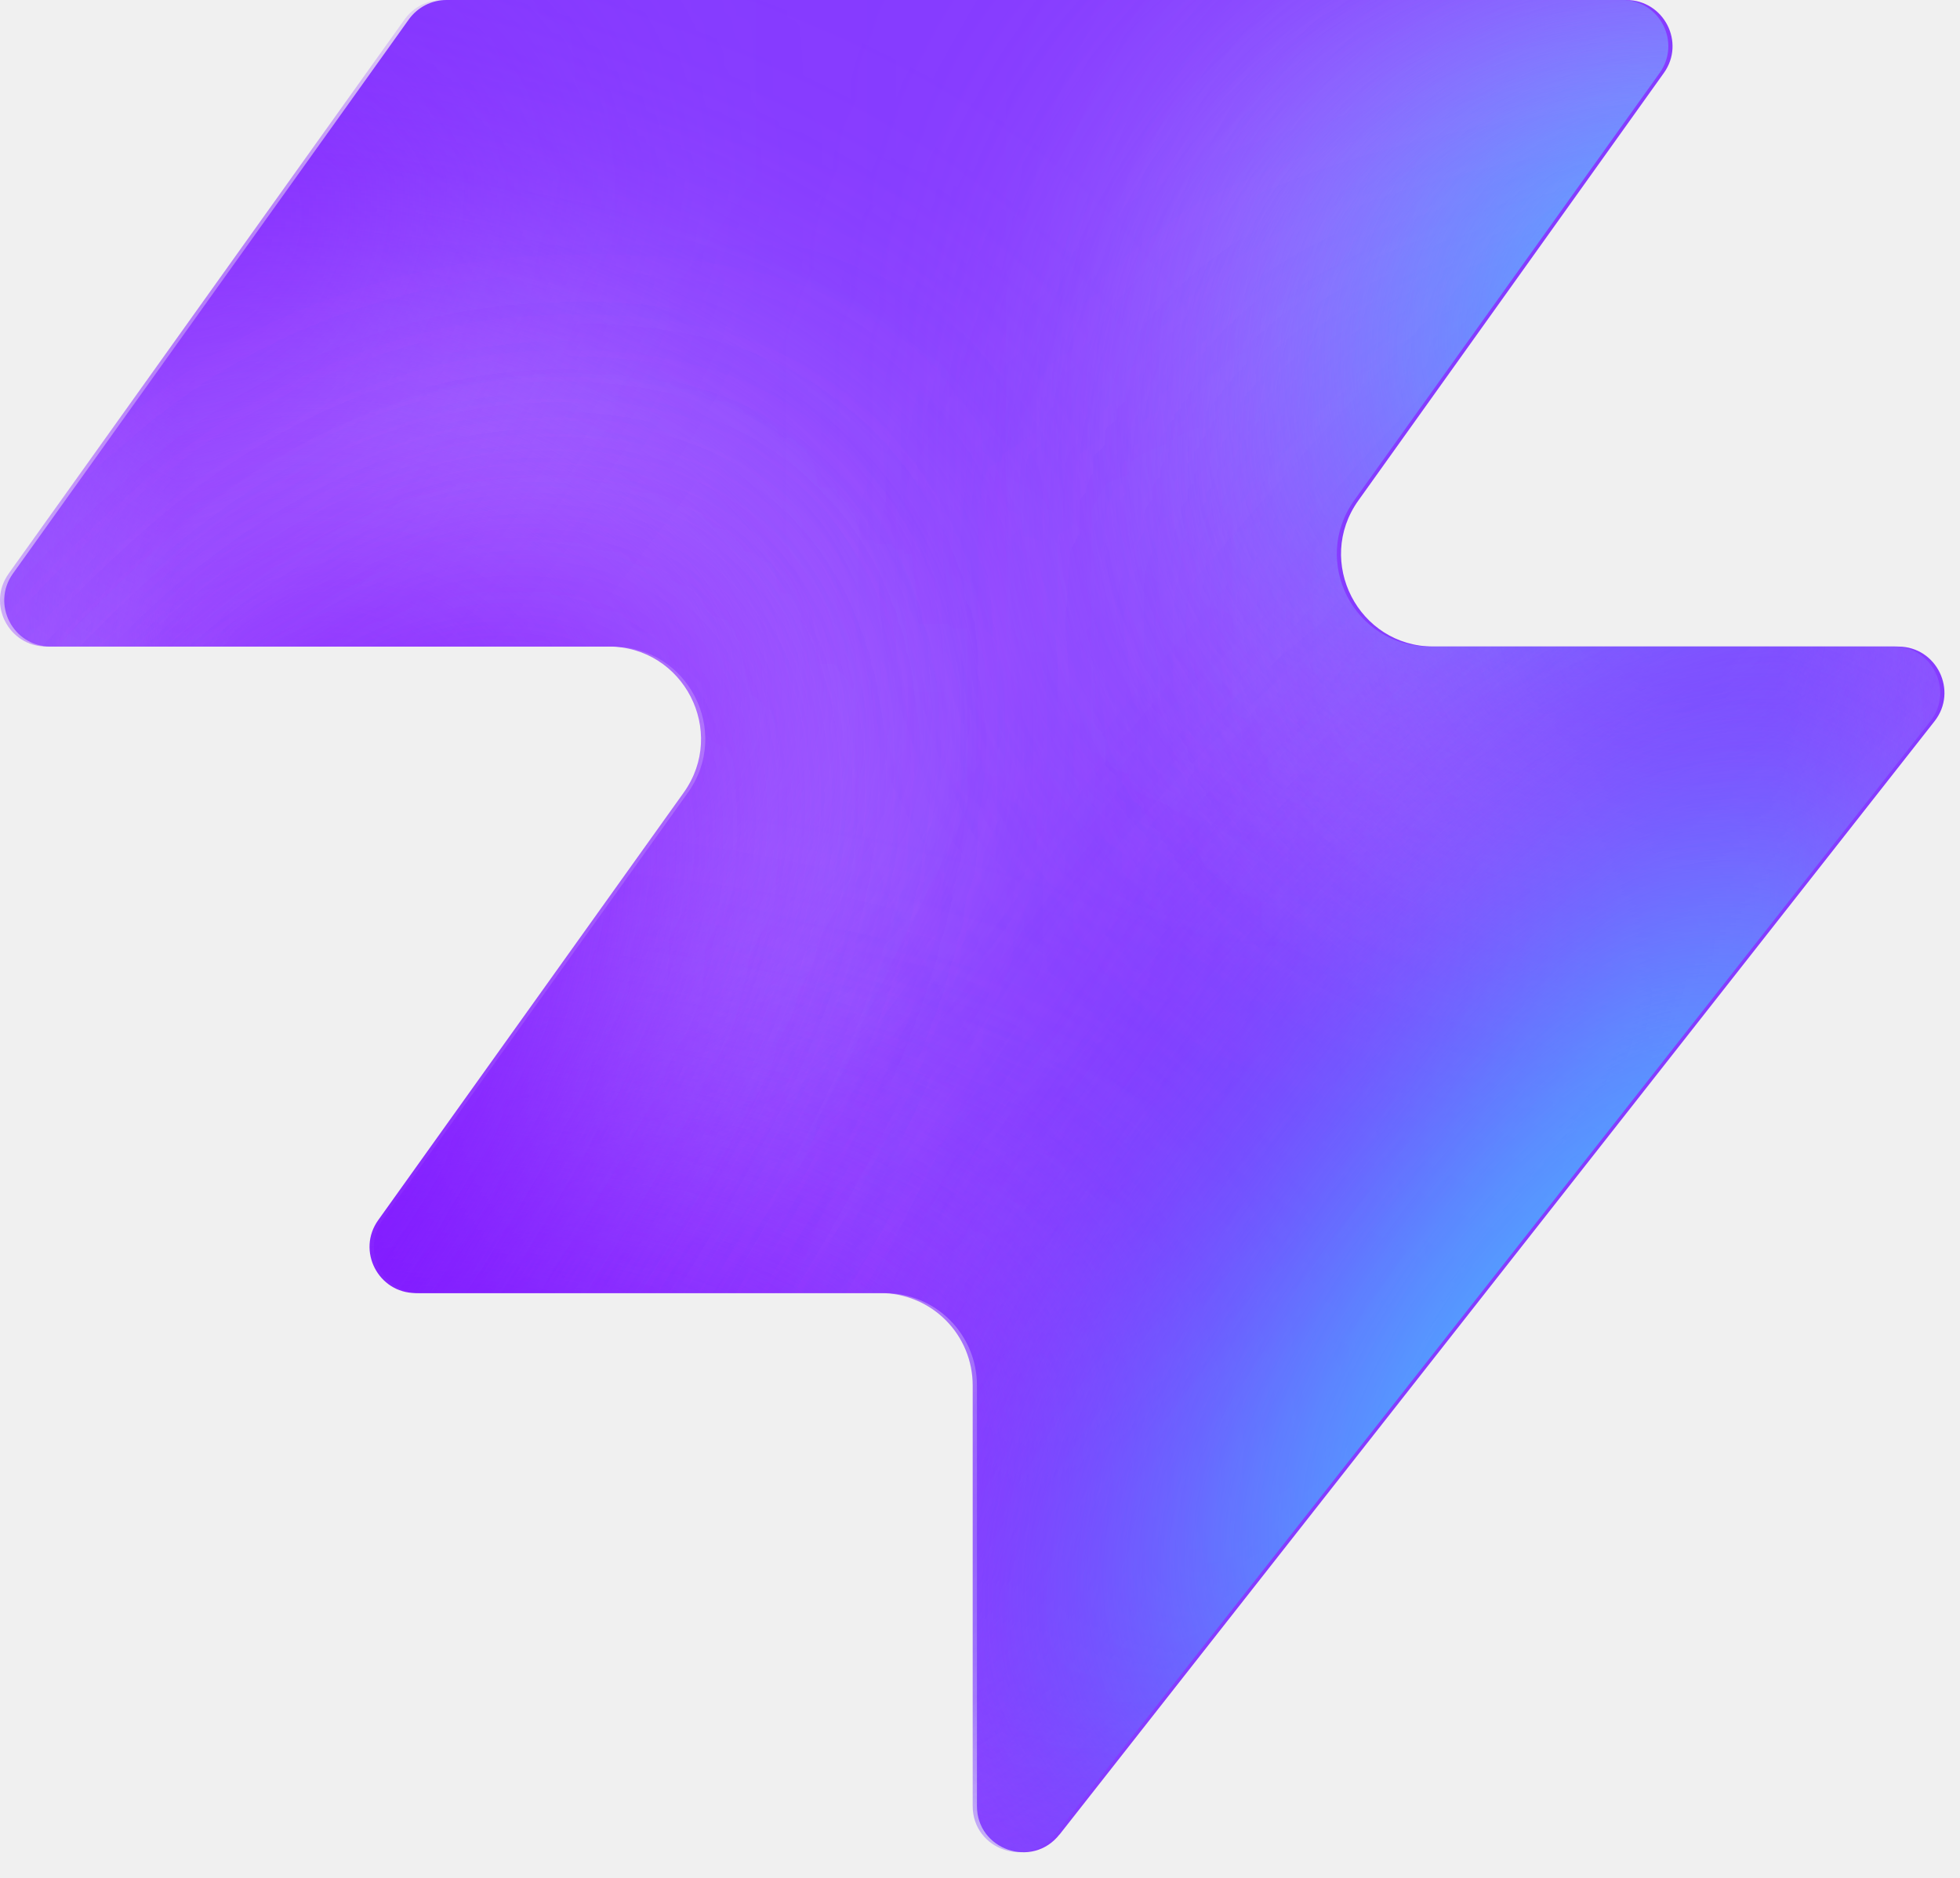
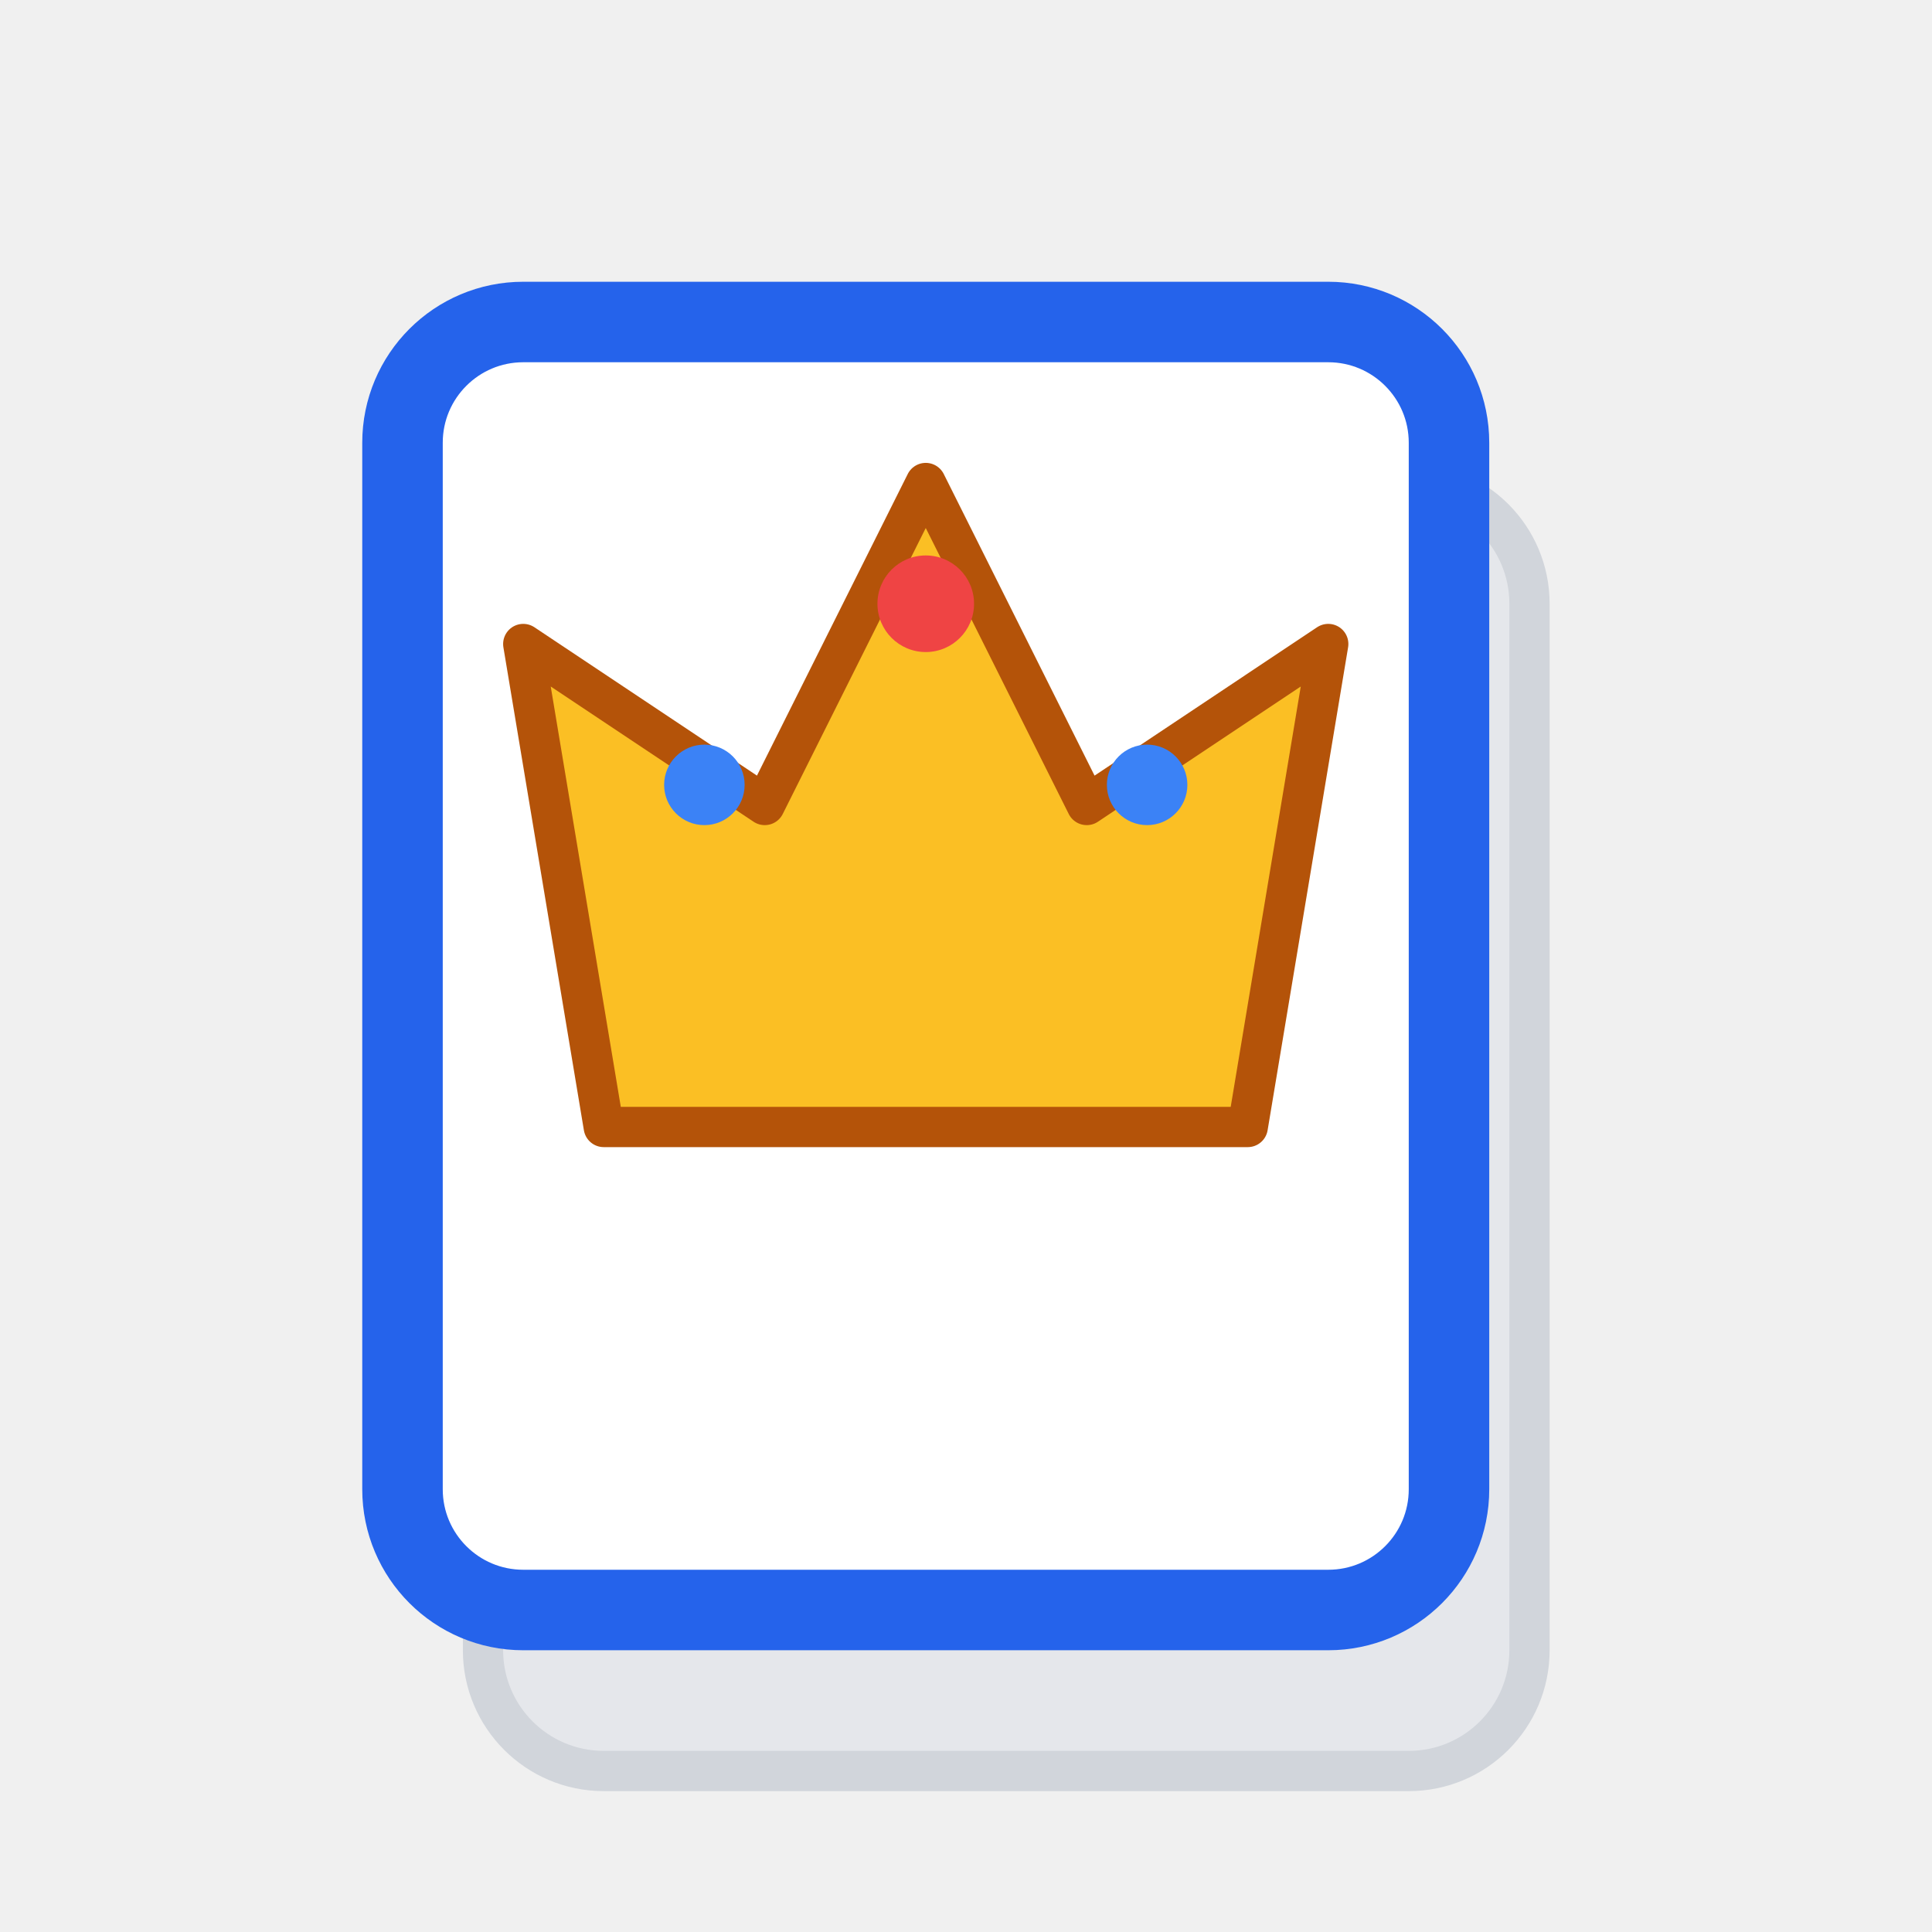
- <svg xmlns="http://www.w3.org/2000/svg" width="48" height="46" fill="none" viewBox="0 0 48 46">
-   <path fill="#863bff" d="M25.946 44.938c-.664.845-2.021.375-2.021-.698V33.937a2.26 2.26 0 0 0-2.262-2.262H10.287c-.92 0-1.456-1.04-.92-1.788l7.48-10.471c1.07-1.497 0-3.578-1.842-3.578H1.237c-.92 0-1.456-1.04-.92-1.788L10.013.474c.214-.297.556-.474.92-.474h28.894c.92 0 1.456 1.04.92 1.788l-7.48 10.471c-1.07 1.498 0 3.579 1.842 3.579h11.377c.943 0 1.473 1.088.89 1.83L25.947 44.94z" style="fill:#863bff;fill:color(display-p3 .525 .23 1);fill-opacity:1" />
-   <mask id="a" width="48" height="46" x="0" y="0" maskUnits="userSpaceOnUse" style="mask-type:alpha">
-     <path fill="#000" d="M25.842 44.938c-.664.844-2.021.375-2.021-.698V33.937a2.26 2.26 0 0 0-2.262-2.262H10.183c-.92 0-1.456-1.04-.92-1.788l7.48-10.471c1.07-1.498 0-3.579-1.842-3.579H1.133c-.92 0-1.456-1.04-.92-1.787L9.91.473c.214-.297.556-.474.92-.474h28.894c.92 0 1.456 1.04.92 1.788l-7.48 10.471c-1.07 1.498 0 3.578 1.842 3.578h11.377c.943 0 1.473 1.088.89 1.832L25.843 44.94z" style="fill:#000;fill-opacity:1" />
-   </mask>
-   <g mask="url(#a)">
-     <g filter="url(#b)">
-       <ellipse cx="5.508" cy="14.704" fill="#ede6ff" rx="5.508" ry="14.704" style="fill:#ede6ff;fill:color(display-p3 .927 .903 1);fill-opacity:1" transform="matrix(.00324 1 1 -.00324 -4.47 31.516)" />
-     </g>
-     <g filter="url(#c)">
-       <ellipse cx="10.399" cy="29.851" fill="#ede6ff" rx="10.399" ry="29.851" style="fill:#ede6ff;fill:color(display-p3 .927 .903 1);fill-opacity:1" transform="matrix(.00324 1 1 -.00324 -39.328 7.883)" />
-     </g>
-     <g filter="url(#d)">
-       <ellipse cx="5.508" cy="30.487" fill="#7e14ff" rx="5.508" ry="30.487" style="fill:#7e14ff;fill:color(display-p3 .492 .077 1);fill-opacity:1" transform="rotate(89.814 -25.913 -14.639)scale(1 -1)" />
-     </g>
-     <g filter="url(#e)">
-       <ellipse cx="5.508" cy="30.599" fill="#7e14ff" rx="5.508" ry="30.599" style="fill:#7e14ff;fill:color(display-p3 .492 .077 1);fill-opacity:1" transform="rotate(89.814 -32.644 -3.334)scale(1 -1)" />
-     </g>
-     <g filter="url(#f)">
-       <ellipse cx="5.508" cy="30.599" fill="#7e14ff" rx="5.508" ry="30.599" style="fill:#7e14ff;fill:color(display-p3 .492 .077 1);fill-opacity:1" transform="matrix(.00324 1 1 -.00324 -34.34 30.47)" />
-     </g>
-     <g filter="url(#g)">
-       <ellipse cx="14.072" cy="22.078" fill="#ede6ff" rx="14.072" ry="22.078" style="fill:#ede6ff;fill:color(display-p3 .927 .903 1);fill-opacity:1" transform="rotate(93.35 24.506 48.493)scale(-1 1)" />
-     </g>
-     <g filter="url(#h)">
-       <ellipse cx="3.47" cy="21.501" fill="#7e14ff" rx="3.47" ry="21.501" style="fill:#7e14ff;fill:color(display-p3 .492 .077 1);fill-opacity:1" transform="rotate(89.009 28.708 47.59)scale(-1 1)" />
-     </g>
-     <g filter="url(#i)">
-       <ellipse cx="3.47" cy="21.501" fill="#7e14ff" rx="3.47" ry="21.501" style="fill:#7e14ff;fill:color(display-p3 .492 .077 1);fill-opacity:1" transform="rotate(89.009 28.708 47.59)scale(-1 1)" />
-     </g>
-     <g filter="url(#j)">
-       <ellipse cx=".387" cy="8.972" fill="#7e14ff" rx="4.407" ry="29.108" style="fill:#7e14ff;fill:color(display-p3 .492 .077 1);fill-opacity:1" transform="rotate(39.51 .387 8.972)" />
-     </g>
-     <g filter="url(#k)">
-       <ellipse cx="47.523" cy="-6.092" fill="#7e14ff" rx="4.407" ry="29.108" style="fill:#7e14ff;fill:color(display-p3 .492 .077 1);fill-opacity:1" transform="rotate(37.892 47.523 -6.092)" />
-     </g>
-     <g filter="url(#l)">
-       <ellipse cx="41.412" cy="6.333" fill="#47bfff" rx="5.971" ry="9.665" style="fill:#47bfff;fill:color(display-p3 .28 .748 1);fill-opacity:1" transform="rotate(37.892 41.412 6.333)" />
-     </g>
-     <g filter="url(#m)">
-       <ellipse cx="-1.879" cy="38.332" fill="#7e14ff" rx="4.407" ry="29.108" style="fill:#7e14ff;fill:color(display-p3 .492 .077 1);fill-opacity:1" transform="rotate(37.892 -1.88 38.332)" />
-     </g>
-     <g filter="url(#n)">
-       <ellipse cx="-1.879" cy="38.332" fill="#7e14ff" rx="4.407" ry="29.108" style="fill:#7e14ff;fill:color(display-p3 .492 .077 1);fill-opacity:1" transform="rotate(37.892 -1.88 38.332)" />
-     </g>
-     <g filter="url(#o)">
-       <ellipse cx="35.651" cy="29.907" fill="#7e14ff" rx="4.407" ry="29.108" style="fill:#7e14ff;fill:color(display-p3 .492 .077 1);fill-opacity:1" transform="rotate(37.892 35.651 29.907)" />
-     </g>
-     <g filter="url(#p)">
-       <ellipse cx="38.418" cy="32.4" fill="#47bfff" rx="5.971" ry="15.297" style="fill:#47bfff;fill:color(display-p3 .28 .748 1);fill-opacity:1" transform="rotate(37.892 38.418 32.4)" />
-     </g>
-   </g>
-   <defs>
-     <filter id="b" width="60.045" height="41.654" x="-19.77" y="16.149" color-interpolation-filters="sRGB" filterUnits="userSpaceOnUse">
-       <feFlood flood-opacity="0" result="BackgroundImageFix" />
-       <feBlend in="SourceGraphic" in2="BackgroundImageFix" result="shape" />
-       <feGaussianBlur result="effect1_foregroundBlur_2002_17158" stdDeviation="7.659" />
-     </filter>
-     <filter id="c" width="90.34" height="51.437" x="-54.613" y="-7.533" color-interpolation-filters="sRGB" filterUnits="userSpaceOnUse">
-       <feFlood flood-opacity="0" result="BackgroundImageFix" />
-       <feBlend in="SourceGraphic" in2="BackgroundImageFix" result="shape" />
-       <feGaussianBlur result="effect1_foregroundBlur_2002_17158" stdDeviation="7.659" />
-     </filter>
-     <filter id="d" width="79.355" height="29.4" x="-49.64" y="2.03" color-interpolation-filters="sRGB" filterUnits="userSpaceOnUse">
-       <feFlood flood-opacity="0" result="BackgroundImageFix" />
-       <feBlend in="SourceGraphic" in2="BackgroundImageFix" result="shape" />
-       <feGaussianBlur result="effect1_foregroundBlur_2002_17158" stdDeviation="4.596" />
-     </filter>
-     <filter id="e" width="79.579" height="29.4" x="-45.045" y="20.029" color-interpolation-filters="sRGB" filterUnits="userSpaceOnUse">
-       <feFlood flood-opacity="0" result="BackgroundImageFix" />
-       <feBlend in="SourceGraphic" in2="BackgroundImageFix" result="shape" />
-       <feGaussianBlur result="effect1_foregroundBlur_2002_17158" stdDeviation="4.596" />
-     </filter>
-     <filter id="f" width="79.579" height="29.4" x="-43.513" y="21.178" color-interpolation-filters="sRGB" filterUnits="userSpaceOnUse">
-       <feFlood flood-opacity="0" result="BackgroundImageFix" />
-       <feBlend in="SourceGraphic" in2="BackgroundImageFix" result="shape" />
-       <feGaussianBlur result="effect1_foregroundBlur_2002_17158" stdDeviation="4.596" />
-     </filter>
-     <filter id="g" width="74.749" height="58.852" x="15.756" y="-17.901" color-interpolation-filters="sRGB" filterUnits="userSpaceOnUse">
-       <feFlood flood-opacity="0" result="BackgroundImageFix" />
-       <feBlend in="SourceGraphic" in2="BackgroundImageFix" result="shape" />
-       <feGaussianBlur result="effect1_foregroundBlur_2002_17158" stdDeviation="7.659" />
-     </filter>
-     <filter id="h" width="61.377" height="25.362" x="23.548" y="2.284" color-interpolation-filters="sRGB" filterUnits="userSpaceOnUse">
-       <feFlood flood-opacity="0" result="BackgroundImageFix" />
-       <feBlend in="SourceGraphic" in2="BackgroundImageFix" result="shape" />
-       <feGaussianBlur result="effect1_foregroundBlur_2002_17158" stdDeviation="4.596" />
-     </filter>
-     <filter id="i" width="61.377" height="25.362" x="23.548" y="2.284" color-interpolation-filters="sRGB" filterUnits="userSpaceOnUse">
-       <feFlood flood-opacity="0" result="BackgroundImageFix" />
-       <feBlend in="SourceGraphic" in2="BackgroundImageFix" result="shape" />
-       <feGaussianBlur result="effect1_foregroundBlur_2002_17158" stdDeviation="4.596" />
-     </filter>
-     <filter id="j" width="56.045" height="63.649" x="-27.636" y="-22.853" color-interpolation-filters="sRGB" filterUnits="userSpaceOnUse">
-       <feFlood flood-opacity="0" result="BackgroundImageFix" />
-       <feBlend in="SourceGraphic" in2="BackgroundImageFix" result="shape" />
-       <feGaussianBlur result="effect1_foregroundBlur_2002_17158" stdDeviation="4.596" />
-     </filter>
-     <filter id="k" width="54.814" height="64.646" x="20.116" y="-38.415" color-interpolation-filters="sRGB" filterUnits="userSpaceOnUse">
-       <feFlood flood-opacity="0" result="BackgroundImageFix" />
-       <feBlend in="SourceGraphic" in2="BackgroundImageFix" result="shape" />
-       <feGaussianBlur result="effect1_foregroundBlur_2002_17158" stdDeviation="4.596" />
-     </filter>
-     <filter id="l" width="33.541" height="35.313" x="24.641" y="-11.323" color-interpolation-filters="sRGB" filterUnits="userSpaceOnUse">
-       <feFlood flood-opacity="0" result="BackgroundImageFix" />
-       <feBlend in="SourceGraphic" in2="BackgroundImageFix" result="shape" />
-       <feGaussianBlur result="effect1_foregroundBlur_2002_17158" stdDeviation="4.596" />
-     </filter>
-     <filter id="m" width="54.814" height="64.646" x="-29.286" y="6.009" color-interpolation-filters="sRGB" filterUnits="userSpaceOnUse">
-       <feFlood flood-opacity="0" result="BackgroundImageFix" />
-       <feBlend in="SourceGraphic" in2="BackgroundImageFix" result="shape" />
-       <feGaussianBlur result="effect1_foregroundBlur_2002_17158" stdDeviation="4.596" />
-     </filter>
-     <filter id="n" width="54.814" height="64.646" x="-29.286" y="6.009" color-interpolation-filters="sRGB" filterUnits="userSpaceOnUse">
-       <feFlood flood-opacity="0" result="BackgroundImageFix" />
-       <feBlend in="SourceGraphic" in2="BackgroundImageFix" result="shape" />
-       <feGaussianBlur result="effect1_foregroundBlur_2002_17158" stdDeviation="4.596" />
-     </filter>
-     <filter id="o" width="54.814" height="64.646" x="8.244" y="-2.416" color-interpolation-filters="sRGB" filterUnits="userSpaceOnUse">
-       <feFlood flood-opacity="0" result="BackgroundImageFix" />
-       <feBlend in="SourceGraphic" in2="BackgroundImageFix" result="shape" />
-       <feGaussianBlur result="effect1_foregroundBlur_2002_17158" stdDeviation="4.596" />
-     </filter>
-     <filter id="p" width="39.409" height="43.623" x="18.713" y="10.588" color-interpolation-filters="sRGB" filterUnits="userSpaceOnUse">
-       <feFlood flood-opacity="0" result="BackgroundImageFix" />
-       <feBlend in="SourceGraphic" in2="BackgroundImageFix" result="shape" />
-       <feGaussianBlur result="effect1_foregroundBlur_2002_17158" stdDeviation="4.596" />
-     </filter>
-   </defs>
+ <svg xmlns="http://www.w3.org/2000/svg" width="48" height="48" viewBox="0 0 48 48" fill="none">
+   <rect x="12" y="12" width="26" height="32" rx="3" fill="#E5E7EB" />
+   <rect x="12" y="12" width="26" height="32" rx="3" stroke="#D1D5DB" stroke-width="1" />
+   <rect x="10" y="8" width="26" height="32" rx="3" fill="white" stroke="#2563EB" stroke-width="2" />
+   <path d="M15 28L13 16L19 20L23 12L27 20L33 16L31 28H15Z" fill="#FBBF24" stroke="#B45309" stroke-width="1" stroke-linejoin="round" />
+   <circle cx="23" cy="15" r="1.2" fill="#EF4444" />
+   <circle cx="17.5" cy="19.5" r="1" fill="#3B82F6" />
+   <circle cx="28.5" cy="19.5" r="1" fill="#3B82F6" />
</svg>
